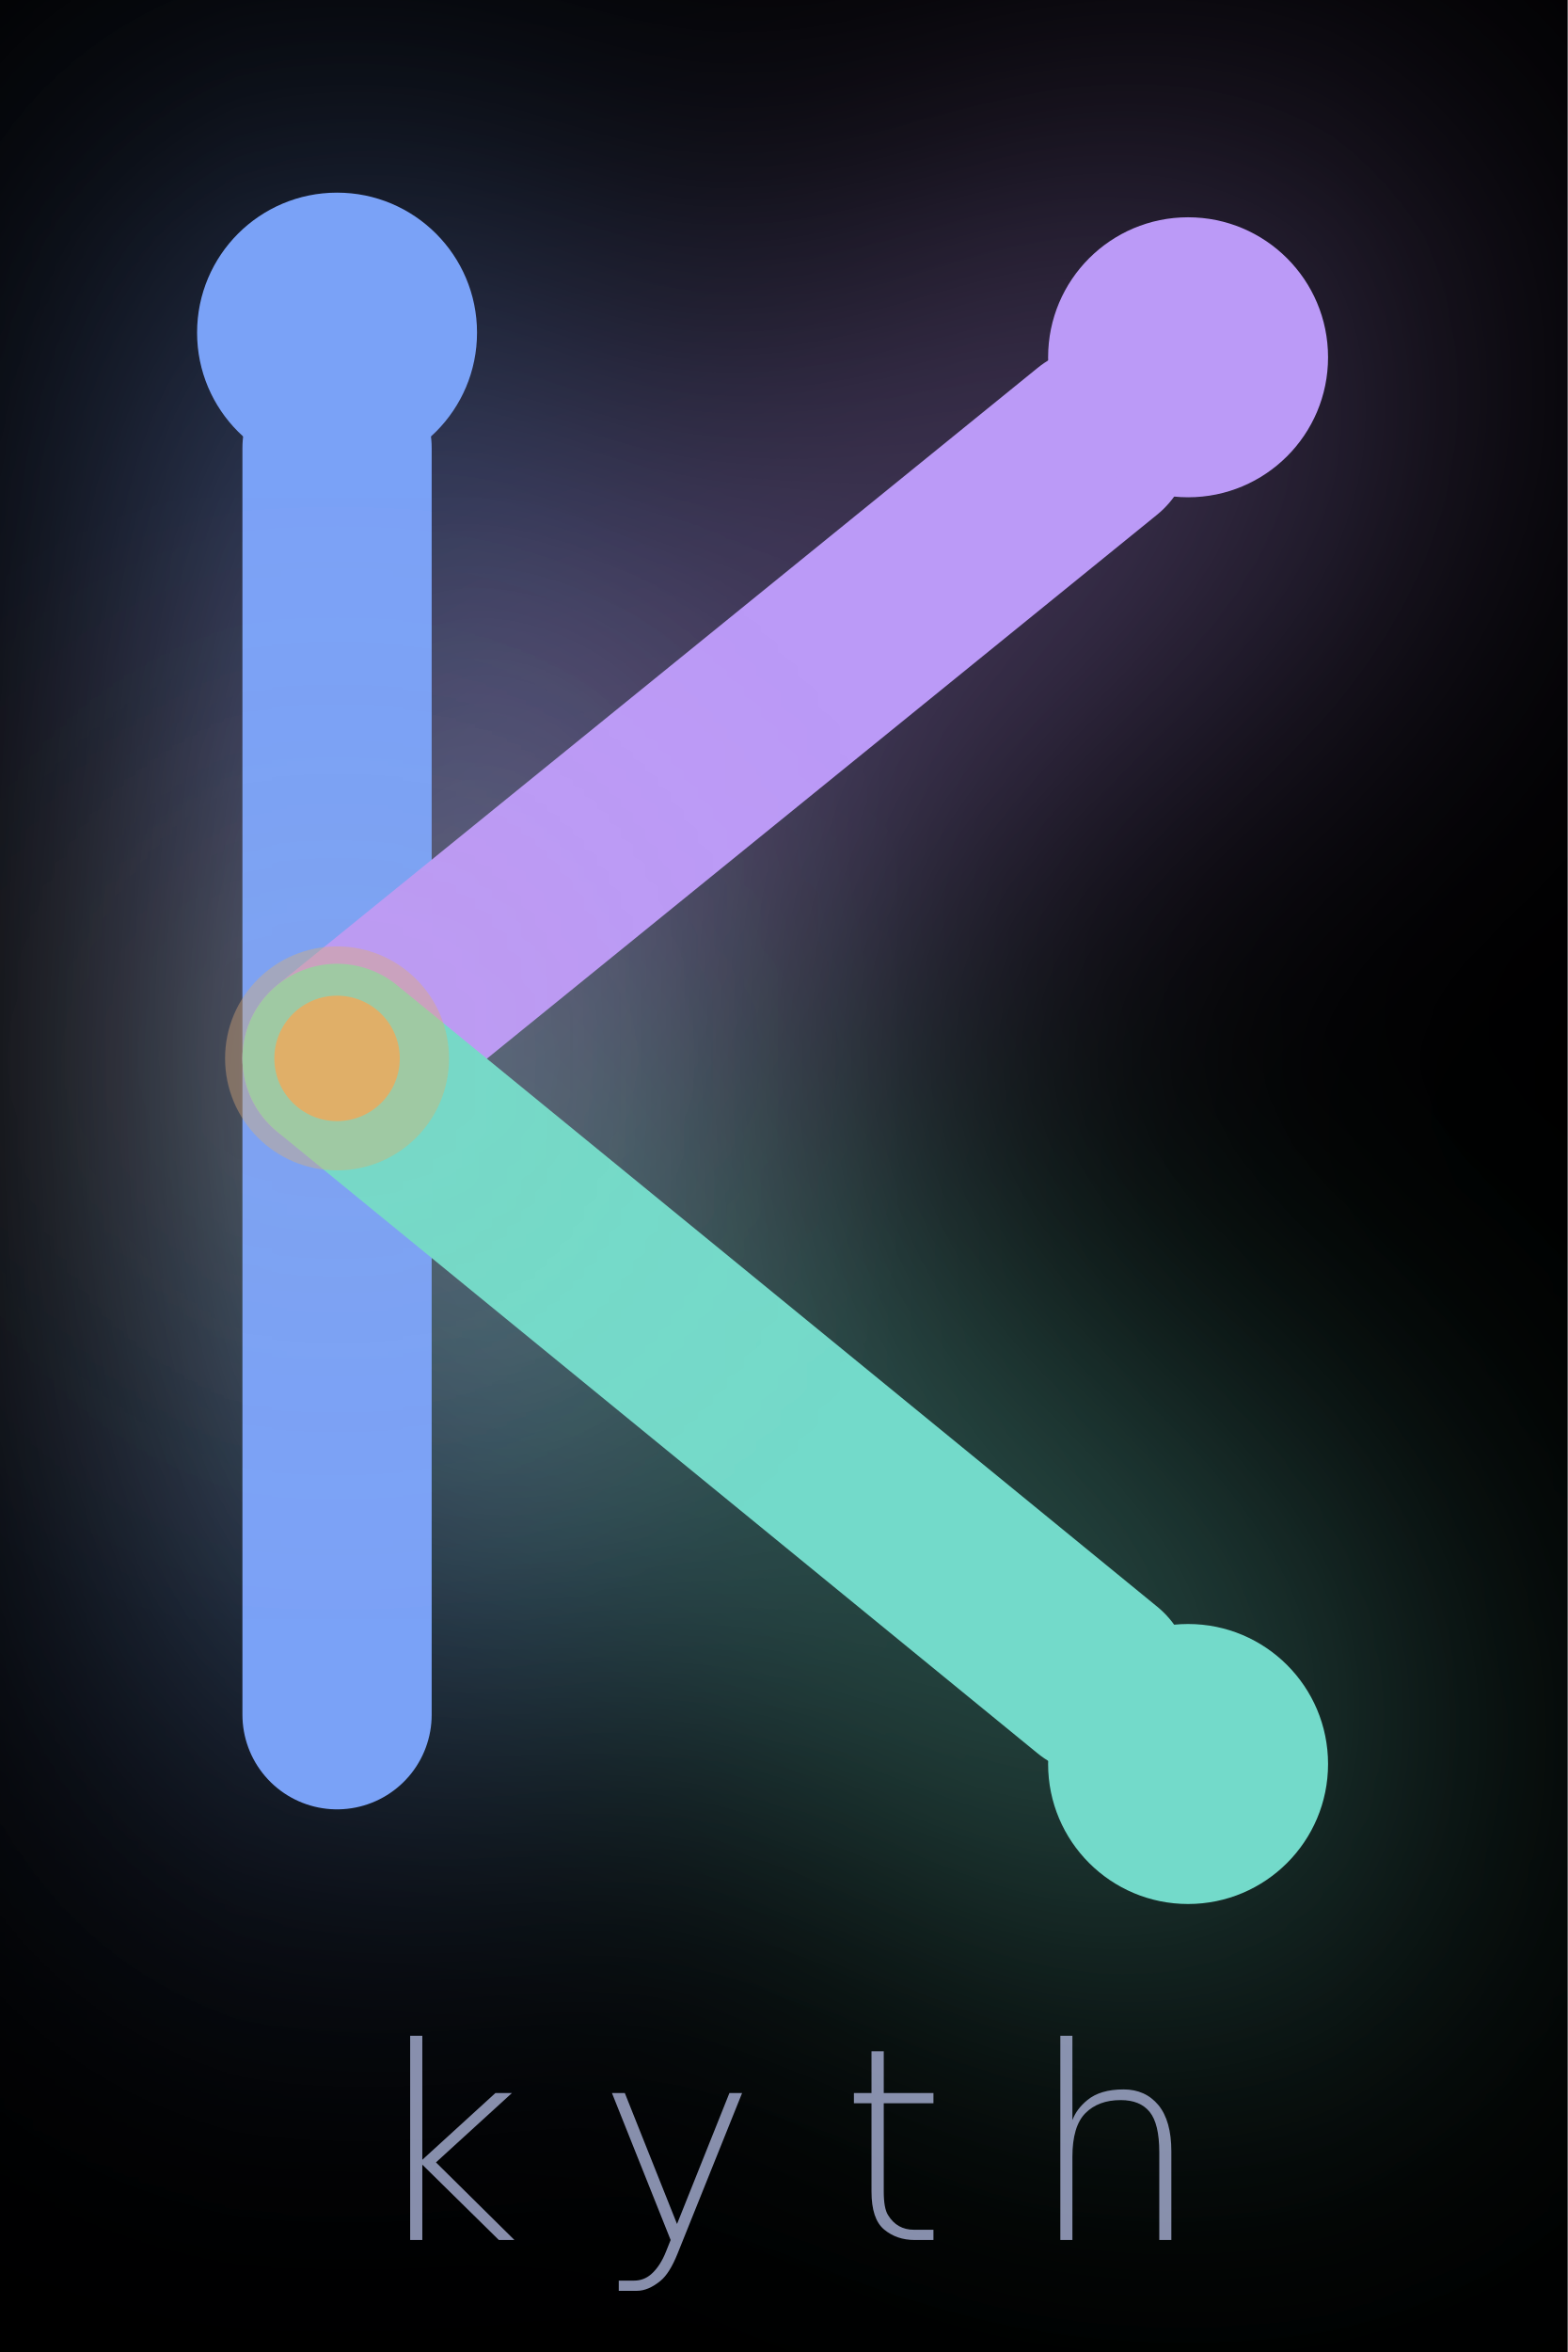
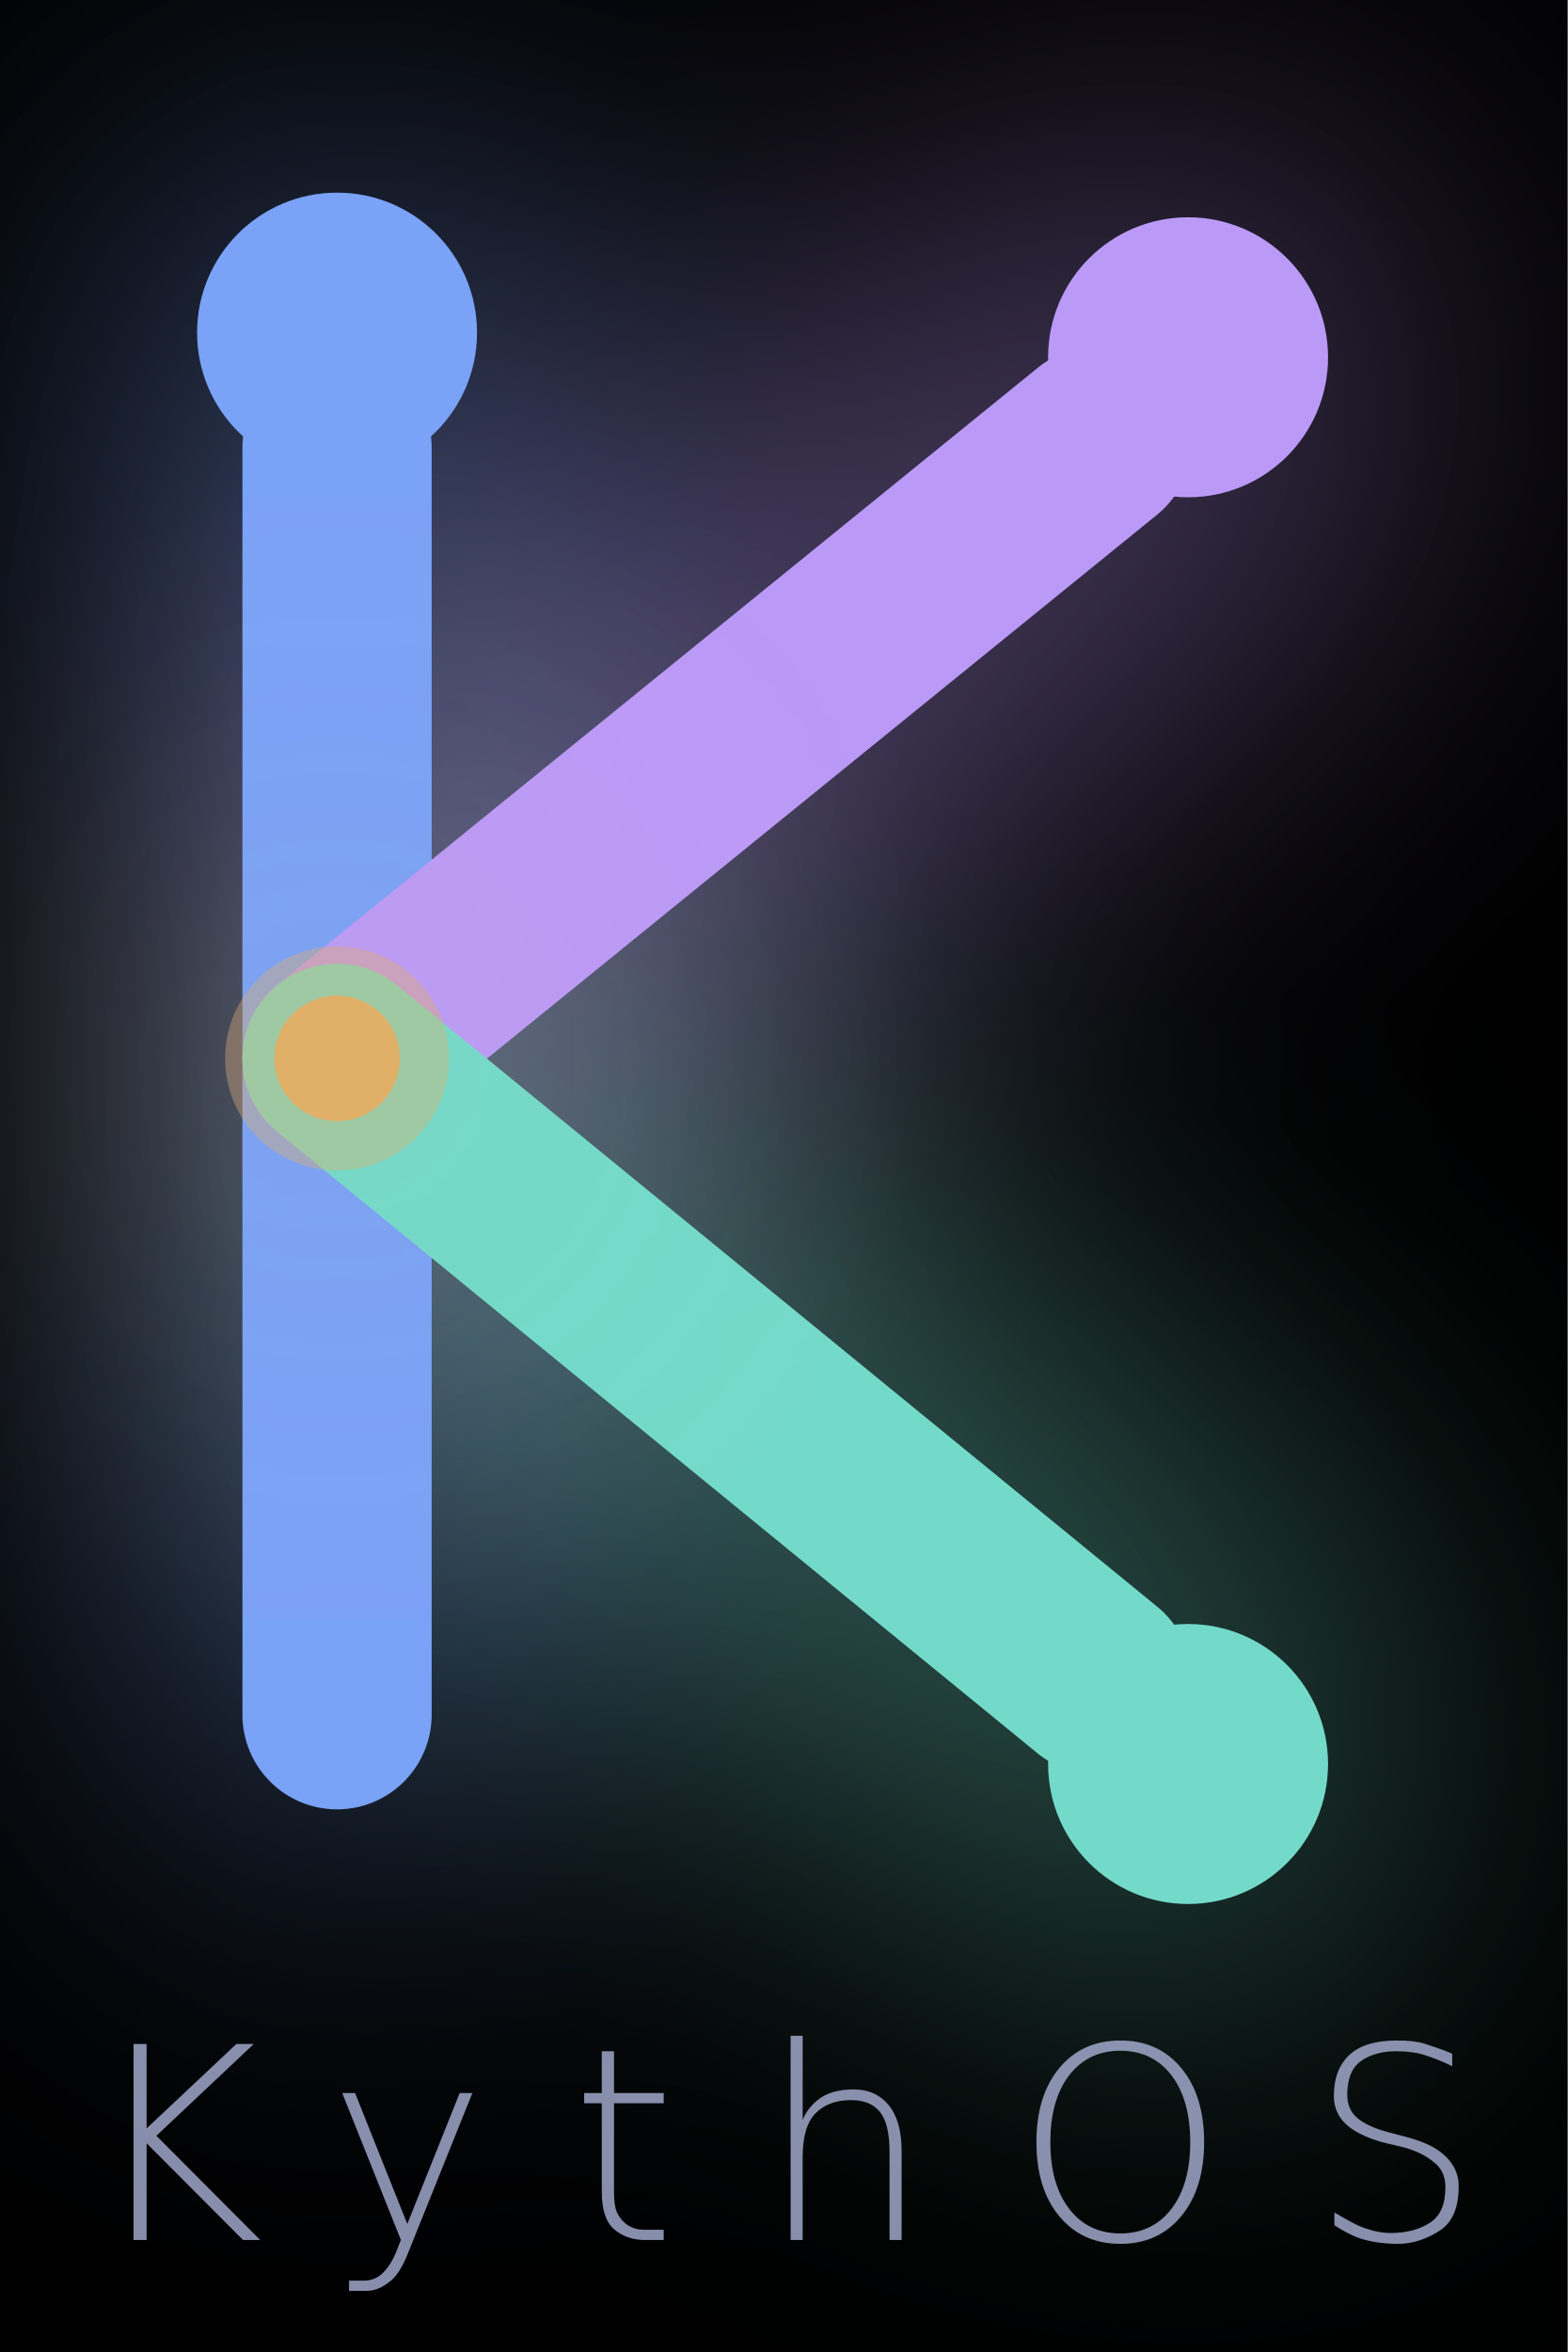
<svg xmlns="http://www.w3.org/2000/svg" viewBox="0 0 280 420" width="280" height="420">
  <defs>
    <filter id="logo-glow" x="-80%" y="-80%" width="260%" height="260%">
      <feGaussianBlur stdDeviation="28" result="blur" />
      <feMerge>
        <feMergeNode in="blur" />
        <feMergeNode in="SourceGraphic" />
      </feMerge>
    </filter>
    <filter id="spark-glow" x="-200%" y="-200%" width="500%" height="500%">
      <feGaussianBlur stdDeviation="32" result="blur" />
      <feMerge>
        <feMergeNode in="blur" />
        <feMergeNode in="SourceGraphic" />
      </feMerge>
    </filter>
  </defs>
  <rect width="280" height="420" fill="#000000" />
  <g transform="translate(-49, 25) scale(2.0)" filter="url(#logo-glow)">
    <line x1="54.6" y1="140.6" x2="54.6" y2="27.5" stroke="#7aa2f7" stroke-width="16.9" stroke-linecap="round" />
    <circle cx="54.6" cy="17.2" r="12.5" fill="#7aa2f7" />
    <line x1="122.5" y1="26.9" x2="54.6" y2="82.0" stroke="#bb9af7" stroke-width="16.9" stroke-linecap="round" />
    <circle cx="130.6" cy="19.4" r="12.5" fill="#bb9af7" />
    <line x1="122.5" y1="137.5" x2="54.6" y2="82.0" stroke="#73daca" stroke-width="16.9" stroke-linecap="round" />
    <circle cx="130.6" cy="145.0" r="12.5" fill="#73daca" />
    <circle cx="54.6" cy="82.0" r="10.0" fill="#e0af68" opacity="0.4" filter="url(#spark-glow)" />
    <circle cx="54.6" cy="82.0" r="5.6" fill="#e0af68" />
  </g>
-   <text x="140" y="400" font-family="'DejaVu Sans', 'Liberation Sans', sans-serif" font-size="48" font-weight="300" letter-spacing="15" fill="#a9b1d6" opacity="0.8" text-anchor="middle">kyth</text>
+   <text x="140" y="400" font-family="'DejaVu Sans', 'Liberation Sans', sans-serif" font-size="48" font-weight="300" letter-spacing="15" fill="#a9b1d6" opacity="0.8" text-anchor="middle">KythOS</text>
</svg>
